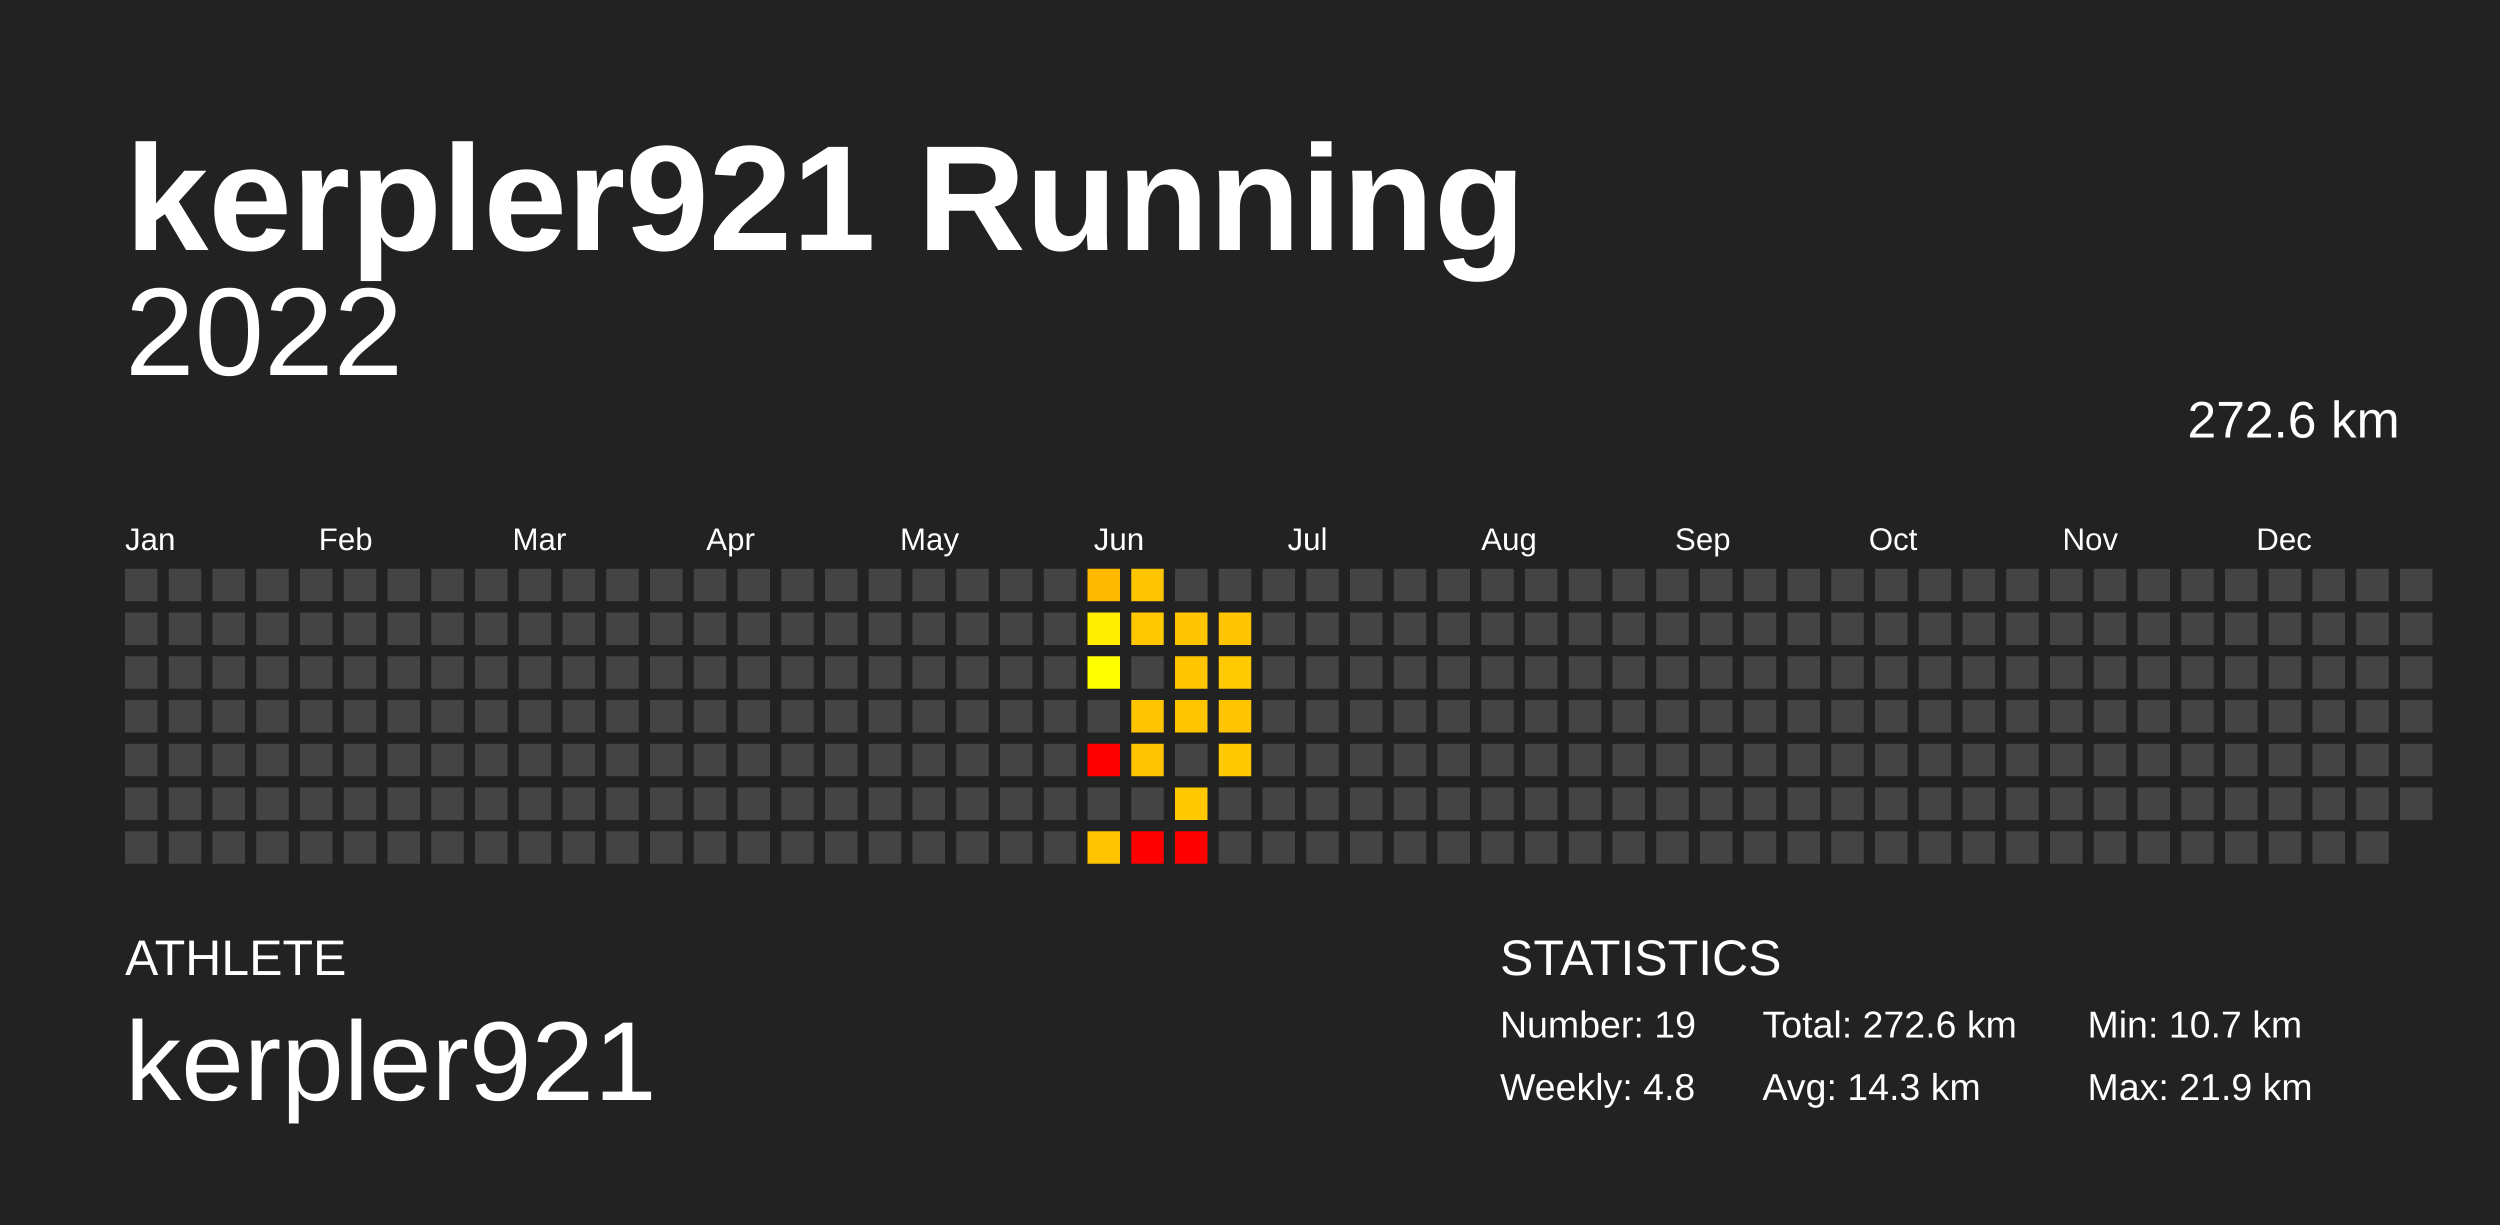
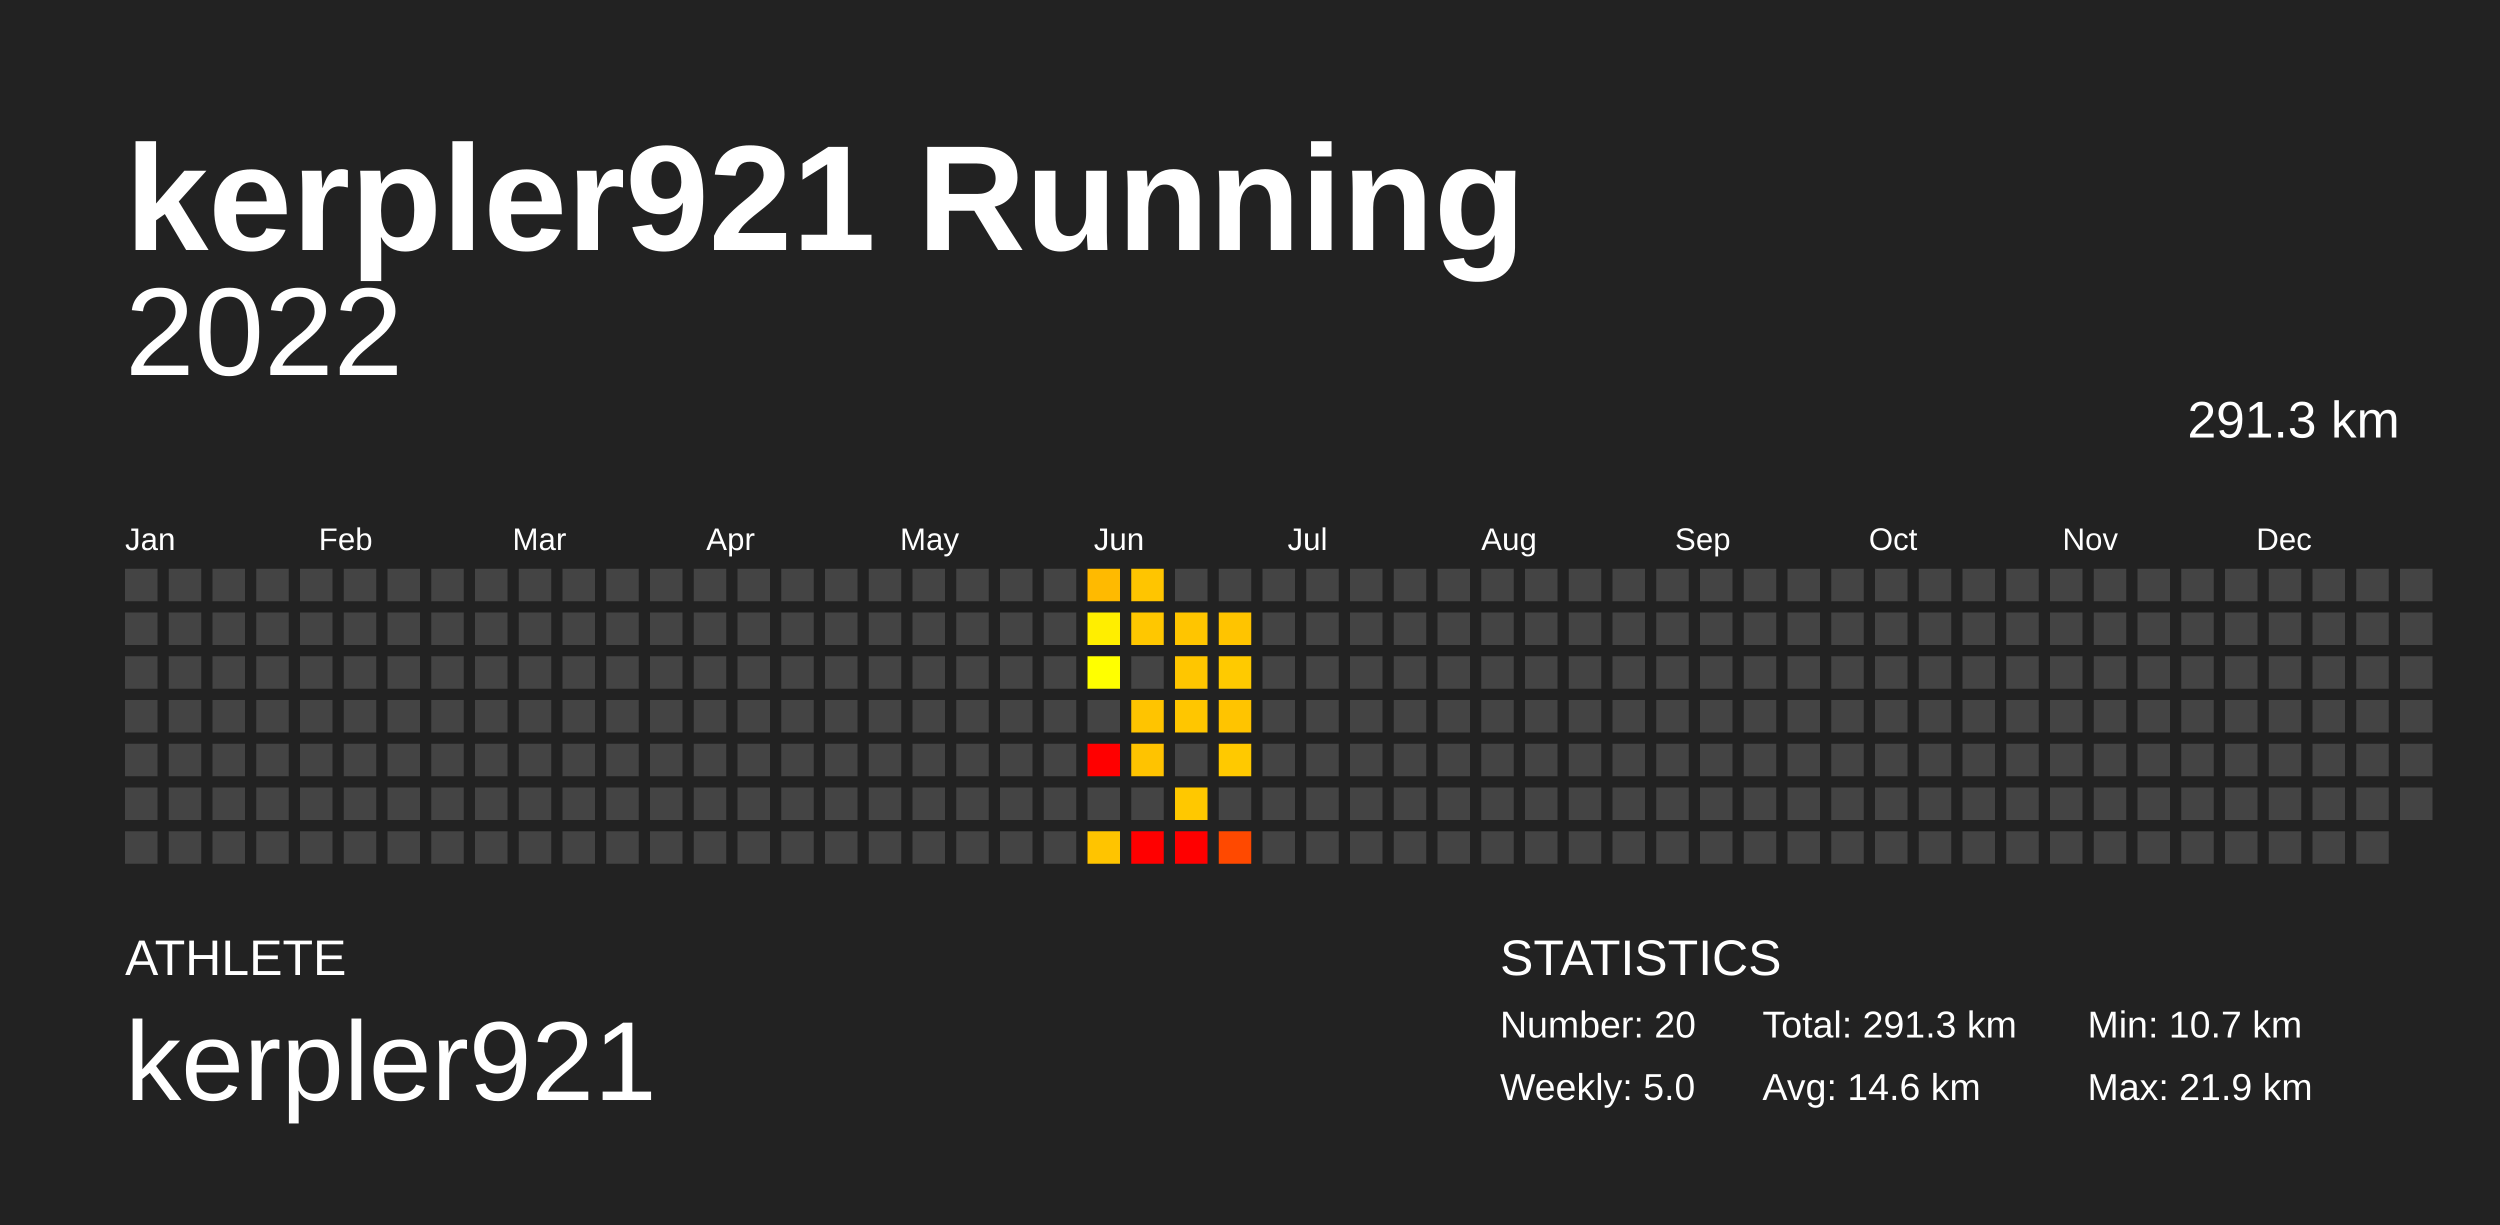
<svg xmlns="http://www.w3.org/2000/svg" baseProfile="full" height="98mm" version="1.1" viewBox="0,0,200,98" width="200mm">
  <defs />
  <rect fill="#222222" height="98" width="200" x="0" y="0" />
  <text fill="#FFFFFF" style="font-size:12px; font-family:Arial; font-weight:bold;" x="10" y="20">kerpler921 Running</text>
  <text fill="#FFFFFF" style="font-size:4px; font-family:Arial" x="10" y="78">ATHLETE</text>
  <text fill="#FFFFFF" style="font-size:9px; font-family:Arial" x="10" y="88">kerpler921</text>
  <text fill="#FFFFFF" style="font-size:4px; font-family:Arial" x="120" y="78">STATISTICS</text>
-   <text fill="#FFFFFF" style="font-size:3px; font-family:Arial" x="120" y="83">Number: 19</text>
-   <text fill="#FFFFFF" style="font-size:3px; font-family:Arial" x="120" y="88">Weekly: 4.8</text>
-   <text fill="#FFFFFF" style="font-size:3px; font-family:Arial" x="141" y="83">Total: 272.6 km</text>
-   <text fill="#FFFFFF" style="font-size:3px; font-family:Arial" x="141" y="88">Avg: 14.3 km</text>
+   <text fill="#FFFFFF" style="font-size:3px; font-family:Arial" x="120" y="83">Number: 20</text>
+   <text fill="#FFFFFF" style="font-size:3px; font-family:Arial" x="120" y="88">Weekly: 5.0</text>
+   <text fill="#FFFFFF" style="font-size:3px; font-family:Arial" x="141" y="83">Total: 291.3 km</text>
+   <text fill="#FFFFFF" style="font-size:3px; font-family:Arial" x="141" y="88">Avg: 14.6 km</text>
  <text fill="#FFFFFF" style="font-size:3px; font-family:Arial" x="167" y="83">Min: 10.7 km</text>
  <text fill="#FFFFFF" style="font-size:3px; font-family:Arial" x="167" y="88">Max: 21.9 km</text>
  <text alignment-baseline="hanging" fill="#FFFFFF" style="font-size:10.0px; font-family:Arial;" x="10" y="30">2022</text>
-   <text alignment-baseline="hanging" fill="#FFFFFF" style="font-size:4.125px; font-family:Arial;" x="175" y="35">272.6 km</text>
+   <text alignment-baseline="hanging" fill="#FFFFFF" style="font-size:4.125px; font-family:Arial;" x="175" y="35">291.3 km</text>
  <text fill="#FFFFFF" style="font-size:2.5px; font-family:Arial" x="10.0" y="44">Jan</text>
  <text fill="#FFFFFF" style="font-size:2.5px; font-family:Arial" x="25.5" y="44">Feb</text>
  <text fill="#FFFFFF" style="font-size:2.5px; font-family:Arial" x="41.0" y="44">Mar</text>
  <text fill="#FFFFFF" style="font-size:2.5px; font-family:Arial" x="56.5" y="44">Apr</text>
  <text fill="#FFFFFF" style="font-size:2.5px; font-family:Arial" x="72.0" y="44">May</text>
  <text fill="#FFFFFF" style="font-size:2.5px; font-family:Arial" x="87.5" y="44">Jun</text>
  <text fill="#FFFFFF" style="font-size:2.5px; font-family:Arial" x="103.0" y="44">Jul</text>
  <text fill="#FFFFFF" style="font-size:2.5px; font-family:Arial" x="118.5" y="44">Aug</text>
  <text fill="#FFFFFF" style="font-size:2.5px; font-family:Arial" x="134.0" y="44">Sep</text>
  <text fill="#FFFFFF" style="font-size:2.5px; font-family:Arial" x="149.5" y="44">Oct</text>
  <text fill="#FFFFFF" style="font-size:2.5px; font-family:Arial" x="165.0" y="44">Nov</text>
  <text fill="#FFFFFF" style="font-size:2.5px; font-family:Arial" x="180.5" y="44">Dec</text>
  <rect fill="#444444" height="2.6" width="2.6" x="10.0" y="45.5" />
  <rect fill="#444444" height="2.6" width="2.6" x="10.0" y="49.0" />
  <rect fill="#444444" height="2.6" width="2.6" x="10.0" y="52.5" />
  <rect fill="#444444" height="2.6" width="2.6" x="10.0" y="56.0" />
  <rect fill="#444444" height="2.6" width="2.6" x="10.0" y="59.5" />
  <rect fill="#444444" height="2.6" width="2.6" x="10.0" y="63.0" />
  <rect fill="#444444" height="2.6" width="2.6" x="10.0" y="66.5" />
  <rect fill="#444444" height="2.6" width="2.6" x="13.5" y="45.5" />
  <rect fill="#444444" height="2.6" width="2.6" x="13.5" y="49.0" />
  <rect fill="#444444" height="2.6" width="2.6" x="13.5" y="52.5" />
  <rect fill="#444444" height="2.6" width="2.6" x="13.5" y="56.0" />
  <rect fill="#444444" height="2.6" width="2.6" x="13.5" y="59.5" />
  <rect fill="#444444" height="2.6" width="2.6" x="13.5" y="63.0" />
  <rect fill="#444444" height="2.6" width="2.6" x="13.5" y="66.5" />
  <rect fill="#444444" height="2.6" width="2.6" x="17.0" y="45.5" />
  <rect fill="#444444" height="2.6" width="2.6" x="17.0" y="49.0" />
  <rect fill="#444444" height="2.6" width="2.6" x="17.0" y="52.5" />
  <rect fill="#444444" height="2.6" width="2.6" x="17.0" y="56.0" />
  <rect fill="#444444" height="2.6" width="2.6" x="17.0" y="59.5" />
  <rect fill="#444444" height="2.6" width="2.6" x="17.0" y="63.0" />
  <rect fill="#444444" height="2.6" width="2.6" x="17.0" y="66.5" />
  <rect fill="#444444" height="2.6" width="2.6" x="20.5" y="45.5" />
  <rect fill="#444444" height="2.6" width="2.6" x="20.5" y="49.0" />
  <rect fill="#444444" height="2.6" width="2.6" x="20.5" y="52.5" />
  <rect fill="#444444" height="2.6" width="2.6" x="20.5" y="56.0" />
  <rect fill="#444444" height="2.6" width="2.6" x="20.5" y="59.5" />
  <rect fill="#444444" height="2.6" width="2.6" x="20.5" y="63.0" />
  <rect fill="#444444" height="2.6" width="2.6" x="20.5" y="66.5" />
  <rect fill="#444444" height="2.6" width="2.6" x="24.0" y="45.5" />
  <rect fill="#444444" height="2.6" width="2.6" x="24.0" y="49.0" />
  <rect fill="#444444" height="2.6" width="2.6" x="24.0" y="52.5" />
  <rect fill="#444444" height="2.6" width="2.6" x="24.0" y="56.0" />
  <rect fill="#444444" height="2.6" width="2.6" x="24.0" y="59.5" />
  <rect fill="#444444" height="2.6" width="2.6" x="24.0" y="63.0" />
  <rect fill="#444444" height="2.6" width="2.6" x="24.0" y="66.5" />
  <rect fill="#444444" height="2.6" width="2.6" x="27.5" y="45.5" />
  <rect fill="#444444" height="2.6" width="2.6" x="27.5" y="49.0" />
  <rect fill="#444444" height="2.6" width="2.6" x="27.5" y="52.5" />
  <rect fill="#444444" height="2.6" width="2.6" x="27.5" y="56.0" />
  <rect fill="#444444" height="2.6" width="2.6" x="27.5" y="59.5" />
  <rect fill="#444444" height="2.6" width="2.6" x="27.5" y="63.0" />
  <rect fill="#444444" height="2.6" width="2.6" x="27.5" y="66.5" />
  <rect fill="#444444" height="2.6" width="2.6" x="31.0" y="45.5" />
  <rect fill="#444444" height="2.6" width="2.6" x="31.0" y="49.0" />
  <rect fill="#444444" height="2.6" width="2.6" x="31.0" y="52.5" />
  <rect fill="#444444" height="2.6" width="2.6" x="31.0" y="56.0" />
  <rect fill="#444444" height="2.6" width="2.6" x="31.0" y="59.5" />
  <rect fill="#444444" height="2.6" width="2.6" x="31.0" y="63.0" />
  <rect fill="#444444" height="2.6" width="2.6" x="31.0" y="66.5" />
  <rect fill="#444444" height="2.6" width="2.6" x="34.5" y="45.5" />
  <rect fill="#444444" height="2.6" width="2.6" x="34.5" y="49.0" />
  <rect fill="#444444" height="2.6" width="2.6" x="34.5" y="52.5" />
  <rect fill="#444444" height="2.6" width="2.6" x="34.5" y="56.0" />
  <rect fill="#444444" height="2.6" width="2.6" x="34.5" y="59.5" />
  <rect fill="#444444" height="2.6" width="2.6" x="34.5" y="63.0" />
  <rect fill="#444444" height="2.6" width="2.6" x="34.5" y="66.5" />
  <rect fill="#444444" height="2.6" width="2.6" x="38.0" y="45.5" />
  <rect fill="#444444" height="2.6" width="2.6" x="38.0" y="49.0" />
  <rect fill="#444444" height="2.6" width="2.6" x="38.0" y="52.5" />
  <rect fill="#444444" height="2.6" width="2.6" x="38.0" y="56.0" />
  <rect fill="#444444" height="2.6" width="2.6" x="38.0" y="59.5" />
  <rect fill="#444444" height="2.6" width="2.6" x="38.0" y="63.0" />
  <rect fill="#444444" height="2.6" width="2.6" x="38.0" y="66.5" />
  <rect fill="#444444" height="2.6" width="2.6" x="41.5" y="45.5" />
  <rect fill="#444444" height="2.6" width="2.6" x="41.5" y="49.0" />
  <rect fill="#444444" height="2.6" width="2.6" x="41.5" y="52.5" />
  <rect fill="#444444" height="2.6" width="2.6" x="41.5" y="56.0" />
  <rect fill="#444444" height="2.6" width="2.6" x="41.5" y="59.5" />
  <rect fill="#444444" height="2.6" width="2.6" x="41.5" y="63.0" />
  <rect fill="#444444" height="2.6" width="2.6" x="41.5" y="66.5" />
  <rect fill="#444444" height="2.6" width="2.6" x="45.0" y="45.5" />
  <rect fill="#444444" height="2.6" width="2.6" x="45.0" y="49.0" />
  <rect fill="#444444" height="2.6" width="2.6" x="45.0" y="52.5" />
  <rect fill="#444444" height="2.6" width="2.6" x="45.0" y="56.0" />
  <rect fill="#444444" height="2.6" width="2.6" x="45.0" y="59.5" />
  <rect fill="#444444" height="2.6" width="2.6" x="45.0" y="63.0" />
  <rect fill="#444444" height="2.6" width="2.6" x="45.0" y="66.5" />
  <rect fill="#444444" height="2.6" width="2.6" x="48.5" y="45.5" />
  <rect fill="#444444" height="2.6" width="2.6" x="48.5" y="49.0" />
  <rect fill="#444444" height="2.6" width="2.6" x="48.5" y="52.5" />
  <rect fill="#444444" height="2.6" width="2.6" x="48.5" y="56.0" />
  <rect fill="#444444" height="2.6" width="2.6" x="48.5" y="59.5" />
  <rect fill="#444444" height="2.6" width="2.6" x="48.5" y="63.0" />
  <rect fill="#444444" height="2.6" width="2.6" x="48.5" y="66.5" />
  <rect fill="#444444" height="2.6" width="2.6" x="52.0" y="45.5" />
  <rect fill="#444444" height="2.6" width="2.6" x="52.0" y="49.0" />
  <rect fill="#444444" height="2.6" width="2.6" x="52.0" y="52.5" />
  <rect fill="#444444" height="2.6" width="2.6" x="52.0" y="56.0" />
  <rect fill="#444444" height="2.6" width="2.6" x="52.0" y="59.5" />
  <rect fill="#444444" height="2.6" width="2.6" x="52.0" y="63.0" />
  <rect fill="#444444" height="2.6" width="2.6" x="52.0" y="66.5" />
  <rect fill="#444444" height="2.6" width="2.6" x="55.5" y="45.5" />
  <rect fill="#444444" height="2.6" width="2.6" x="55.5" y="49.0" />
  <rect fill="#444444" height="2.6" width="2.6" x="55.5" y="52.5" />
  <rect fill="#444444" height="2.6" width="2.6" x="55.5" y="56.0" />
  <rect fill="#444444" height="2.6" width="2.6" x="55.5" y="59.5" />
  <rect fill="#444444" height="2.6" width="2.6" x="55.5" y="63.0" />
  <rect fill="#444444" height="2.6" width="2.6" x="55.5" y="66.5" />
  <rect fill="#444444" height="2.6" width="2.6" x="59.0" y="45.5" />
  <rect fill="#444444" height="2.6" width="2.6" x="59.0" y="49.0" />
  <rect fill="#444444" height="2.6" width="2.6" x="59.0" y="52.5" />
  <rect fill="#444444" height="2.6" width="2.6" x="59.0" y="56.0" />
  <rect fill="#444444" height="2.6" width="2.6" x="59.0" y="59.5" />
  <rect fill="#444444" height="2.6" width="2.6" x="59.0" y="63.0" />
  <rect fill="#444444" height="2.6" width="2.6" x="59.0" y="66.5" />
  <rect fill="#444444" height="2.6" width="2.6" x="62.5" y="45.5" />
  <rect fill="#444444" height="2.6" width="2.6" x="62.5" y="49.0" />
  <rect fill="#444444" height="2.6" width="2.6" x="62.5" y="52.5" />
  <rect fill="#444444" height="2.6" width="2.6" x="62.5" y="56.0" />
  <rect fill="#444444" height="2.6" width="2.6" x="62.5" y="59.5" />
  <rect fill="#444444" height="2.6" width="2.6" x="62.5" y="63.0" />
  <rect fill="#444444" height="2.6" width="2.6" x="62.5" y="66.5" />
  <rect fill="#444444" height="2.6" width="2.6" x="66.0" y="45.5" />
  <rect fill="#444444" height="2.6" width="2.6" x="66.0" y="49.0" />
  <rect fill="#444444" height="2.6" width="2.6" x="66.0" y="52.5" />
  <rect fill="#444444" height="2.6" width="2.6" x="66.0" y="56.0" />
  <rect fill="#444444" height="2.6" width="2.6" x="66.0" y="59.5" />
  <rect fill="#444444" height="2.6" width="2.6" x="66.0" y="63.0" />
  <rect fill="#444444" height="2.6" width="2.6" x="66.0" y="66.5" />
  <rect fill="#444444" height="2.6" width="2.6" x="69.5" y="45.5" />
  <rect fill="#444444" height="2.6" width="2.6" x="69.5" y="49.0" />
  <rect fill="#444444" height="2.6" width="2.6" x="69.5" y="52.5" />
  <rect fill="#444444" height="2.6" width="2.6" x="69.5" y="56.0" />
  <rect fill="#444444" height="2.6" width="2.6" x="69.5" y="59.5" />
  <rect fill="#444444" height="2.6" width="2.6" x="69.5" y="63.0" />
  <rect fill="#444444" height="2.6" width="2.6" x="69.5" y="66.5" />
  <rect fill="#444444" height="2.6" width="2.6" x="73.0" y="45.5" />
  <rect fill="#444444" height="2.6" width="2.6" x="73.0" y="49.0" />
  <rect fill="#444444" height="2.6" width="2.6" x="73.0" y="52.5" />
  <rect fill="#444444" height="2.6" width="2.6" x="73.0" y="56.0" />
  <rect fill="#444444" height="2.6" width="2.6" x="73.0" y="59.5" />
  <rect fill="#444444" height="2.6" width="2.6" x="73.0" y="63.0" />
  <rect fill="#444444" height="2.6" width="2.6" x="73.0" y="66.5" />
  <rect fill="#444444" height="2.6" width="2.6" x="76.5" y="45.5" />
  <rect fill="#444444" height="2.6" width="2.6" x="76.5" y="49.0" />
  <rect fill="#444444" height="2.6" width="2.6" x="76.5" y="52.5" />
  <rect fill="#444444" height="2.6" width="2.6" x="76.5" y="56.0" />
  <rect fill="#444444" height="2.6" width="2.6" x="76.5" y="59.5" />
  <rect fill="#444444" height="2.6" width="2.6" x="76.5" y="63.0" />
  <rect fill="#444444" height="2.6" width="2.6" x="76.5" y="66.5" />
  <rect fill="#444444" height="2.6" width="2.6" x="80.0" y="45.5" />
  <rect fill="#444444" height="2.6" width="2.6" x="80.0" y="49.0" />
  <rect fill="#444444" height="2.6" width="2.6" x="80.0" y="52.5" />
  <rect fill="#444444" height="2.6" width="2.6" x="80.0" y="56.0" />
  <rect fill="#444444" height="2.6" width="2.6" x="80.0" y="59.5" />
  <rect fill="#444444" height="2.6" width="2.6" x="80.0" y="63.0" />
  <rect fill="#444444" height="2.6" width="2.6" x="80.0" y="66.5" />
  <rect fill="#444444" height="2.6" width="2.6" x="83.5" y="45.5" />
  <rect fill="#444444" height="2.6" width="2.6" x="83.5" y="49.0" />
  <rect fill="#444444" height="2.6" width="2.6" x="83.5" y="52.5" />
  <rect fill="#444444" height="2.6" width="2.6" x="83.5" y="56.0" />
  <rect fill="#444444" height="2.6" width="2.6" x="83.5" y="59.5" />
  <rect fill="#444444" height="2.6" width="2.6" x="83.5" y="63.0" />
  <rect fill="#444444" height="2.6" width="2.6" x="83.5" y="66.5" />
  <rect fill="#ffba00" height="2.6" width="2.6" x="87.0" y="45.5" />
  <rect fill="#ffee00" height="2.6" width="2.6" x="87.0" y="49.0" />
  <rect fill="#ffff00" height="2.6" width="2.6" x="87.0" y="52.5" />
  <rect fill="#444444" height="2.6" width="2.6" x="87.0" y="56.0" />
  <rect fill="red" height="2.6" width="2.6" x="87.0" y="59.5" />
  <rect fill="#444444" height="2.6" width="2.6" x="87.0" y="63.0" />
  <rect fill="#ffc400" height="2.6" width="2.6" x="87.0" y="66.5" />
  <rect fill="#ffc500" height="2.6" width="2.6" x="90.5" y="45.5" />
  <rect fill="#ffc700" height="2.6" width="2.6" x="90.5" y="49.0" />
  <rect fill="#444444" height="2.6" width="2.6" x="90.5" y="52.5" />
  <rect fill="#ffc400" height="2.6" width="2.6" x="90.5" y="56.0" />
  <rect fill="#ffc300" height="2.6" width="2.6" x="90.5" y="59.5" />
  <rect fill="#444444" height="2.6" width="2.6" x="90.5" y="63.0" />
  <rect fill="red" height="2.6" width="2.6" x="90.5" y="66.5" />
  <rect fill="#444444" height="2.6" width="2.6" x="94.0" y="45.5" />
  <rect fill="#ffc500" height="2.6" width="2.6" x="94.0" y="49.0" />
  <rect fill="#ffc600" height="2.6" width="2.6" x="94.0" y="52.5" />
  <rect fill="#ffc600" height="2.6" width="2.6" x="94.0" y="56.0" />
  <rect fill="#444444" height="2.6" width="2.6" x="94.0" y="59.5" />
  <rect fill="#ffc800" height="2.6" width="2.6" x="94.0" y="63.0" />
  <rect fill="red" height="2.6" width="2.6" x="94.0" y="66.5" />
  <rect fill="#444444" height="2.6" width="2.6" x="97.5" y="45.5" />
  <rect fill="#ffc400" height="2.6" width="2.6" x="97.5" y="49.0" />
  <rect fill="#ffca00" height="2.6" width="2.6" x="97.5" y="52.5" />
  <rect fill="#ffc400" height="2.6" width="2.6" x="97.5" y="56.0" />
  <rect fill="#ffc900" height="2.6" width="2.6" x="97.5" y="59.5" />
  <rect fill="#444444" height="2.6" width="2.6" x="97.5" y="63.0" />
-   <rect fill="#444444" height="2.6" width="2.6" x="97.5" y="66.5" />
+   <rect fill="#ff4900" height="2.6" width="2.6" x="97.5" y="66.5" />
  <rect fill="#444444" height="2.6" width="2.6" x="101.0" y="45.5" />
  <rect fill="#444444" height="2.6" width="2.6" x="101.0" y="49.0" />
  <rect fill="#444444" height="2.6" width="2.6" x="101.0" y="52.5" />
  <rect fill="#444444" height="2.6" width="2.6" x="101.0" y="56.0" />
  <rect fill="#444444" height="2.6" width="2.6" x="101.0" y="59.5" />
  <rect fill="#444444" height="2.6" width="2.6" x="101.0" y="63.0" />
  <rect fill="#444444" height="2.6" width="2.6" x="101.0" y="66.5" />
  <rect fill="#444444" height="2.6" width="2.6" x="104.5" y="45.5" />
  <rect fill="#444444" height="2.6" width="2.6" x="104.5" y="49.0" />
  <rect fill="#444444" height="2.6" width="2.6" x="104.5" y="52.5" />
  <rect fill="#444444" height="2.6" width="2.6" x="104.5" y="56.0" />
  <rect fill="#444444" height="2.6" width="2.6" x="104.5" y="59.5" />
  <rect fill="#444444" height="2.6" width="2.6" x="104.5" y="63.0" />
  <rect fill="#444444" height="2.6" width="2.6" x="104.5" y="66.5" />
  <rect fill="#444444" height="2.6" width="2.6" x="108.0" y="45.5" />
  <rect fill="#444444" height="2.6" width="2.6" x="108.0" y="49.0" />
  <rect fill="#444444" height="2.6" width="2.6" x="108.0" y="52.5" />
  <rect fill="#444444" height="2.6" width="2.6" x="108.0" y="56.0" />
  <rect fill="#444444" height="2.6" width="2.6" x="108.0" y="59.5" />
  <rect fill="#444444" height="2.6" width="2.6" x="108.0" y="63.0" />
  <rect fill="#444444" height="2.6" width="2.6" x="108.0" y="66.5" />
  <rect fill="#444444" height="2.6" width="2.6" x="111.5" y="45.5" />
  <rect fill="#444444" height="2.6" width="2.6" x="111.5" y="49.0" />
  <rect fill="#444444" height="2.6" width="2.6" x="111.5" y="52.5" />
  <rect fill="#444444" height="2.6" width="2.6" x="111.5" y="56.0" />
  <rect fill="#444444" height="2.6" width="2.6" x="111.5" y="59.5" />
  <rect fill="#444444" height="2.6" width="2.6" x="111.5" y="63.0" />
  <rect fill="#444444" height="2.6" width="2.6" x="111.5" y="66.5" />
  <rect fill="#444444" height="2.6" width="2.6" x="115.0" y="45.5" />
  <rect fill="#444444" height="2.6" width="2.6" x="115.0" y="49.0" />
  <rect fill="#444444" height="2.6" width="2.6" x="115.0" y="52.5" />
  <rect fill="#444444" height="2.6" width="2.6" x="115.0" y="56.0" />
  <rect fill="#444444" height="2.6" width="2.6" x="115.0" y="59.5" />
  <rect fill="#444444" height="2.6" width="2.6" x="115.0" y="63.0" />
  <rect fill="#444444" height="2.6" width="2.6" x="115.0" y="66.5" />
  <rect fill="#444444" height="2.6" width="2.6" x="118.5" y="45.5" />
  <rect fill="#444444" height="2.6" width="2.6" x="118.5" y="49.0" />
  <rect fill="#444444" height="2.6" width="2.6" x="118.5" y="52.5" />
  <rect fill="#444444" height="2.6" width="2.6" x="118.5" y="56.0" />
  <rect fill="#444444" height="2.6" width="2.6" x="118.5" y="59.5" />
  <rect fill="#444444" height="2.6" width="2.6" x="118.5" y="63.0" />
  <rect fill="#444444" height="2.6" width="2.6" x="118.5" y="66.5" />
  <rect fill="#444444" height="2.6" width="2.6" x="122.0" y="45.5" />
  <rect fill="#444444" height="2.6" width="2.6" x="122.0" y="49.0" />
  <rect fill="#444444" height="2.6" width="2.6" x="122.0" y="52.5" />
  <rect fill="#444444" height="2.6" width="2.6" x="122.0" y="56.0" />
  <rect fill="#444444" height="2.6" width="2.6" x="122.0" y="59.5" />
  <rect fill="#444444" height="2.6" width="2.6" x="122.0" y="63.0" />
  <rect fill="#444444" height="2.6" width="2.6" x="122.0" y="66.5" />
  <rect fill="#444444" height="2.6" width="2.6" x="125.5" y="45.5" />
  <rect fill="#444444" height="2.6" width="2.6" x="125.5" y="49.0" />
  <rect fill="#444444" height="2.6" width="2.6" x="125.5" y="52.5" />
  <rect fill="#444444" height="2.6" width="2.6" x="125.5" y="56.0" />
  <rect fill="#444444" height="2.6" width="2.6" x="125.5" y="59.5" />
  <rect fill="#444444" height="2.6" width="2.6" x="125.5" y="63.0" />
  <rect fill="#444444" height="2.6" width="2.6" x="125.5" y="66.5" />
  <rect fill="#444444" height="2.6" width="2.6" x="129.0" y="45.5" />
  <rect fill="#444444" height="2.6" width="2.6" x="129.0" y="49.0" />
  <rect fill="#444444" height="2.6" width="2.6" x="129.0" y="52.5" />
  <rect fill="#444444" height="2.6" width="2.6" x="129.0" y="56.0" />
  <rect fill="#444444" height="2.6" width="2.6" x="129.0" y="59.5" />
  <rect fill="#444444" height="2.6" width="2.6" x="129.0" y="63.0" />
  <rect fill="#444444" height="2.6" width="2.6" x="129.0" y="66.5" />
  <rect fill="#444444" height="2.6" width="2.6" x="132.5" y="45.5" />
  <rect fill="#444444" height="2.6" width="2.6" x="132.5" y="49.0" />
  <rect fill="#444444" height="2.6" width="2.6" x="132.5" y="52.5" />
  <rect fill="#444444" height="2.6" width="2.6" x="132.5" y="56.0" />
  <rect fill="#444444" height="2.6" width="2.6" x="132.5" y="59.5" />
  <rect fill="#444444" height="2.6" width="2.6" x="132.5" y="63.0" />
  <rect fill="#444444" height="2.6" width="2.6" x="132.5" y="66.5" />
  <rect fill="#444444" height="2.6" width="2.6" x="136.0" y="45.5" />
  <rect fill="#444444" height="2.6" width="2.6" x="136.0" y="49.0" />
  <rect fill="#444444" height="2.6" width="2.6" x="136.0" y="52.5" />
  <rect fill="#444444" height="2.6" width="2.6" x="136.0" y="56.0" />
  <rect fill="#444444" height="2.6" width="2.6" x="136.0" y="59.5" />
  <rect fill="#444444" height="2.6" width="2.6" x="136.0" y="63.0" />
  <rect fill="#444444" height="2.6" width="2.6" x="136.0" y="66.5" />
  <rect fill="#444444" height="2.6" width="2.6" x="139.5" y="45.5" />
  <rect fill="#444444" height="2.6" width="2.6" x="139.5" y="49.0" />
  <rect fill="#444444" height="2.6" width="2.6" x="139.5" y="52.5" />
  <rect fill="#444444" height="2.6" width="2.6" x="139.5" y="56.0" />
  <rect fill="#444444" height="2.6" width="2.6" x="139.5" y="59.5" />
  <rect fill="#444444" height="2.6" width="2.6" x="139.5" y="63.0" />
  <rect fill="#444444" height="2.6" width="2.6" x="139.5" y="66.5" />
  <rect fill="#444444" height="2.6" width="2.6" x="143.0" y="45.5" />
  <rect fill="#444444" height="2.6" width="2.6" x="143.0" y="49.0" />
  <rect fill="#444444" height="2.6" width="2.6" x="143.0" y="52.5" />
  <rect fill="#444444" height="2.6" width="2.6" x="143.0" y="56.0" />
  <rect fill="#444444" height="2.6" width="2.6" x="143.0" y="59.5" />
  <rect fill="#444444" height="2.6" width="2.6" x="143.0" y="63.0" />
  <rect fill="#444444" height="2.6" width="2.6" x="143.0" y="66.5" />
  <rect fill="#444444" height="2.6" width="2.6" x="146.5" y="45.5" />
  <rect fill="#444444" height="2.6" width="2.6" x="146.5" y="49.0" />
  <rect fill="#444444" height="2.6" width="2.6" x="146.5" y="52.5" />
  <rect fill="#444444" height="2.6" width="2.6" x="146.5" y="56.0" />
  <rect fill="#444444" height="2.6" width="2.6" x="146.5" y="59.5" />
  <rect fill="#444444" height="2.6" width="2.6" x="146.5" y="63.0" />
  <rect fill="#444444" height="2.6" width="2.6" x="146.5" y="66.5" />
  <rect fill="#444444" height="2.6" width="2.6" x="150.0" y="45.5" />
  <rect fill="#444444" height="2.6" width="2.6" x="150.0" y="49.0" />
  <rect fill="#444444" height="2.6" width="2.6" x="150.0" y="52.5" />
  <rect fill="#444444" height="2.6" width="2.6" x="150.0" y="56.0" />
  <rect fill="#444444" height="2.6" width="2.6" x="150.0" y="59.5" />
  <rect fill="#444444" height="2.6" width="2.6" x="150.0" y="63.0" />
  <rect fill="#444444" height="2.6" width="2.6" x="150.0" y="66.5" />
  <rect fill="#444444" height="2.6" width="2.6" x="153.5" y="45.5" />
  <rect fill="#444444" height="2.6" width="2.6" x="153.5" y="49.0" />
  <rect fill="#444444" height="2.6" width="2.6" x="153.5" y="52.5" />
  <rect fill="#444444" height="2.6" width="2.6" x="153.5" y="56.0" />
  <rect fill="#444444" height="2.6" width="2.6" x="153.5" y="59.5" />
  <rect fill="#444444" height="2.6" width="2.6" x="153.5" y="63.0" />
  <rect fill="#444444" height="2.6" width="2.6" x="153.5" y="66.5" />
  <rect fill="#444444" height="2.6" width="2.6" x="157.0" y="45.5" />
  <rect fill="#444444" height="2.6" width="2.6" x="157.0" y="49.0" />
  <rect fill="#444444" height="2.6" width="2.6" x="157.0" y="52.5" />
  <rect fill="#444444" height="2.6" width="2.6" x="157.0" y="56.0" />
  <rect fill="#444444" height="2.6" width="2.6" x="157.0" y="59.5" />
  <rect fill="#444444" height="2.6" width="2.6" x="157.0" y="63.0" />
  <rect fill="#444444" height="2.6" width="2.6" x="157.0" y="66.5" />
  <rect fill="#444444" height="2.6" width="2.6" x="160.5" y="45.5" />
  <rect fill="#444444" height="2.6" width="2.6" x="160.5" y="49.0" />
  <rect fill="#444444" height="2.6" width="2.6" x="160.5" y="52.5" />
  <rect fill="#444444" height="2.6" width="2.6" x="160.5" y="56.0" />
  <rect fill="#444444" height="2.6" width="2.6" x="160.5" y="59.5" />
  <rect fill="#444444" height="2.6" width="2.6" x="160.5" y="63.0" />
  <rect fill="#444444" height="2.6" width="2.6" x="160.5" y="66.5" />
  <rect fill="#444444" height="2.6" width="2.6" x="164.0" y="45.5" />
  <rect fill="#444444" height="2.6" width="2.6" x="164.0" y="49.0" />
  <rect fill="#444444" height="2.6" width="2.6" x="164.0" y="52.5" />
  <rect fill="#444444" height="2.6" width="2.6" x="164.0" y="56.0" />
  <rect fill="#444444" height="2.6" width="2.6" x="164.0" y="59.5" />
  <rect fill="#444444" height="2.6" width="2.6" x="164.0" y="63.0" />
  <rect fill="#444444" height="2.6" width="2.6" x="164.0" y="66.5" />
  <rect fill="#444444" height="2.6" width="2.6" x="167.5" y="45.5" />
  <rect fill="#444444" height="2.6" width="2.6" x="167.5" y="49.0" />
  <rect fill="#444444" height="2.6" width="2.6" x="167.5" y="52.5" />
  <rect fill="#444444" height="2.6" width="2.6" x="167.5" y="56.0" />
  <rect fill="#444444" height="2.6" width="2.6" x="167.5" y="59.5" />
  <rect fill="#444444" height="2.6" width="2.6" x="167.5" y="63.0" />
  <rect fill="#444444" height="2.6" width="2.6" x="167.5" y="66.5" />
  <rect fill="#444444" height="2.6" width="2.6" x="171.0" y="45.5" />
  <rect fill="#444444" height="2.6" width="2.6" x="171.0" y="49.0" />
  <rect fill="#444444" height="2.6" width="2.6" x="171.0" y="52.5" />
  <rect fill="#444444" height="2.6" width="2.6" x="171.0" y="56.0" />
  <rect fill="#444444" height="2.6" width="2.6" x="171.0" y="59.5" />
  <rect fill="#444444" height="2.6" width="2.6" x="171.0" y="63.0" />
  <rect fill="#444444" height="2.6" width="2.6" x="171.0" y="66.5" />
  <rect fill="#444444" height="2.6" width="2.6" x="174.5" y="45.5" />
  <rect fill="#444444" height="2.6" width="2.6" x="174.5" y="49.0" />
  <rect fill="#444444" height="2.6" width="2.6" x="174.5" y="52.5" />
  <rect fill="#444444" height="2.6" width="2.6" x="174.5" y="56.0" />
  <rect fill="#444444" height="2.6" width="2.6" x="174.5" y="59.5" />
  <rect fill="#444444" height="2.6" width="2.6" x="174.5" y="63.0" />
  <rect fill="#444444" height="2.6" width="2.6" x="174.5" y="66.5" />
  <rect fill="#444444" height="2.6" width="2.6" x="178.0" y="45.5" />
  <rect fill="#444444" height="2.6" width="2.6" x="178.0" y="49.0" />
  <rect fill="#444444" height="2.6" width="2.6" x="178.0" y="52.5" />
  <rect fill="#444444" height="2.6" width="2.6" x="178.0" y="56.0" />
  <rect fill="#444444" height="2.6" width="2.6" x="178.0" y="59.5" />
  <rect fill="#444444" height="2.6" width="2.6" x="178.0" y="63.0" />
  <rect fill="#444444" height="2.6" width="2.6" x="178.0" y="66.5" />
  <rect fill="#444444" height="2.6" width="2.6" x="181.5" y="45.5" />
  <rect fill="#444444" height="2.6" width="2.6" x="181.5" y="49.0" />
  <rect fill="#444444" height="2.6" width="2.6" x="181.5" y="52.5" />
  <rect fill="#444444" height="2.6" width="2.6" x="181.5" y="56.0" />
  <rect fill="#444444" height="2.6" width="2.6" x="181.5" y="59.5" />
  <rect fill="#444444" height="2.6" width="2.6" x="181.5" y="63.0" />
  <rect fill="#444444" height="2.6" width="2.6" x="181.5" y="66.5" />
  <rect fill="#444444" height="2.6" width="2.6" x="185.0" y="45.5" />
  <rect fill="#444444" height="2.6" width="2.6" x="185.0" y="49.0" />
  <rect fill="#444444" height="2.6" width="2.6" x="185.0" y="52.5" />
  <rect fill="#444444" height="2.6" width="2.6" x="185.0" y="56.0" />
  <rect fill="#444444" height="2.6" width="2.6" x="185.0" y="59.5" />
  <rect fill="#444444" height="2.6" width="2.6" x="185.0" y="63.0" />
  <rect fill="#444444" height="2.6" width="2.6" x="185.0" y="66.5" />
  <rect fill="#444444" height="2.6" width="2.6" x="188.5" y="45.5" />
  <rect fill="#444444" height="2.6" width="2.6" x="188.5" y="49.0" />
  <rect fill="#444444" height="2.6" width="2.6" x="188.5" y="52.5" />
  <rect fill="#444444" height="2.6" width="2.6" x="188.5" y="56.0" />
  <rect fill="#444444" height="2.6" width="2.6" x="188.5" y="59.5" />
  <rect fill="#444444" height="2.6" width="2.6" x="188.5" y="63.0" />
  <rect fill="#444444" height="2.6" width="2.6" x="188.5" y="66.5" />
  <rect fill="#444444" height="2.6" width="2.6" x="192.0" y="45.5" />
  <rect fill="#444444" height="2.6" width="2.6" x="192.0" y="49.0" />
  <rect fill="#444444" height="2.6" width="2.6" x="192.0" y="52.5" />
  <rect fill="#444444" height="2.6" width="2.6" x="192.0" y="56.0" />
  <rect fill="#444444" height="2.6" width="2.6" x="192.0" y="59.5" />
  <rect fill="#444444" height="2.6" width="2.6" x="192.0" y="63.0" />
</svg>
